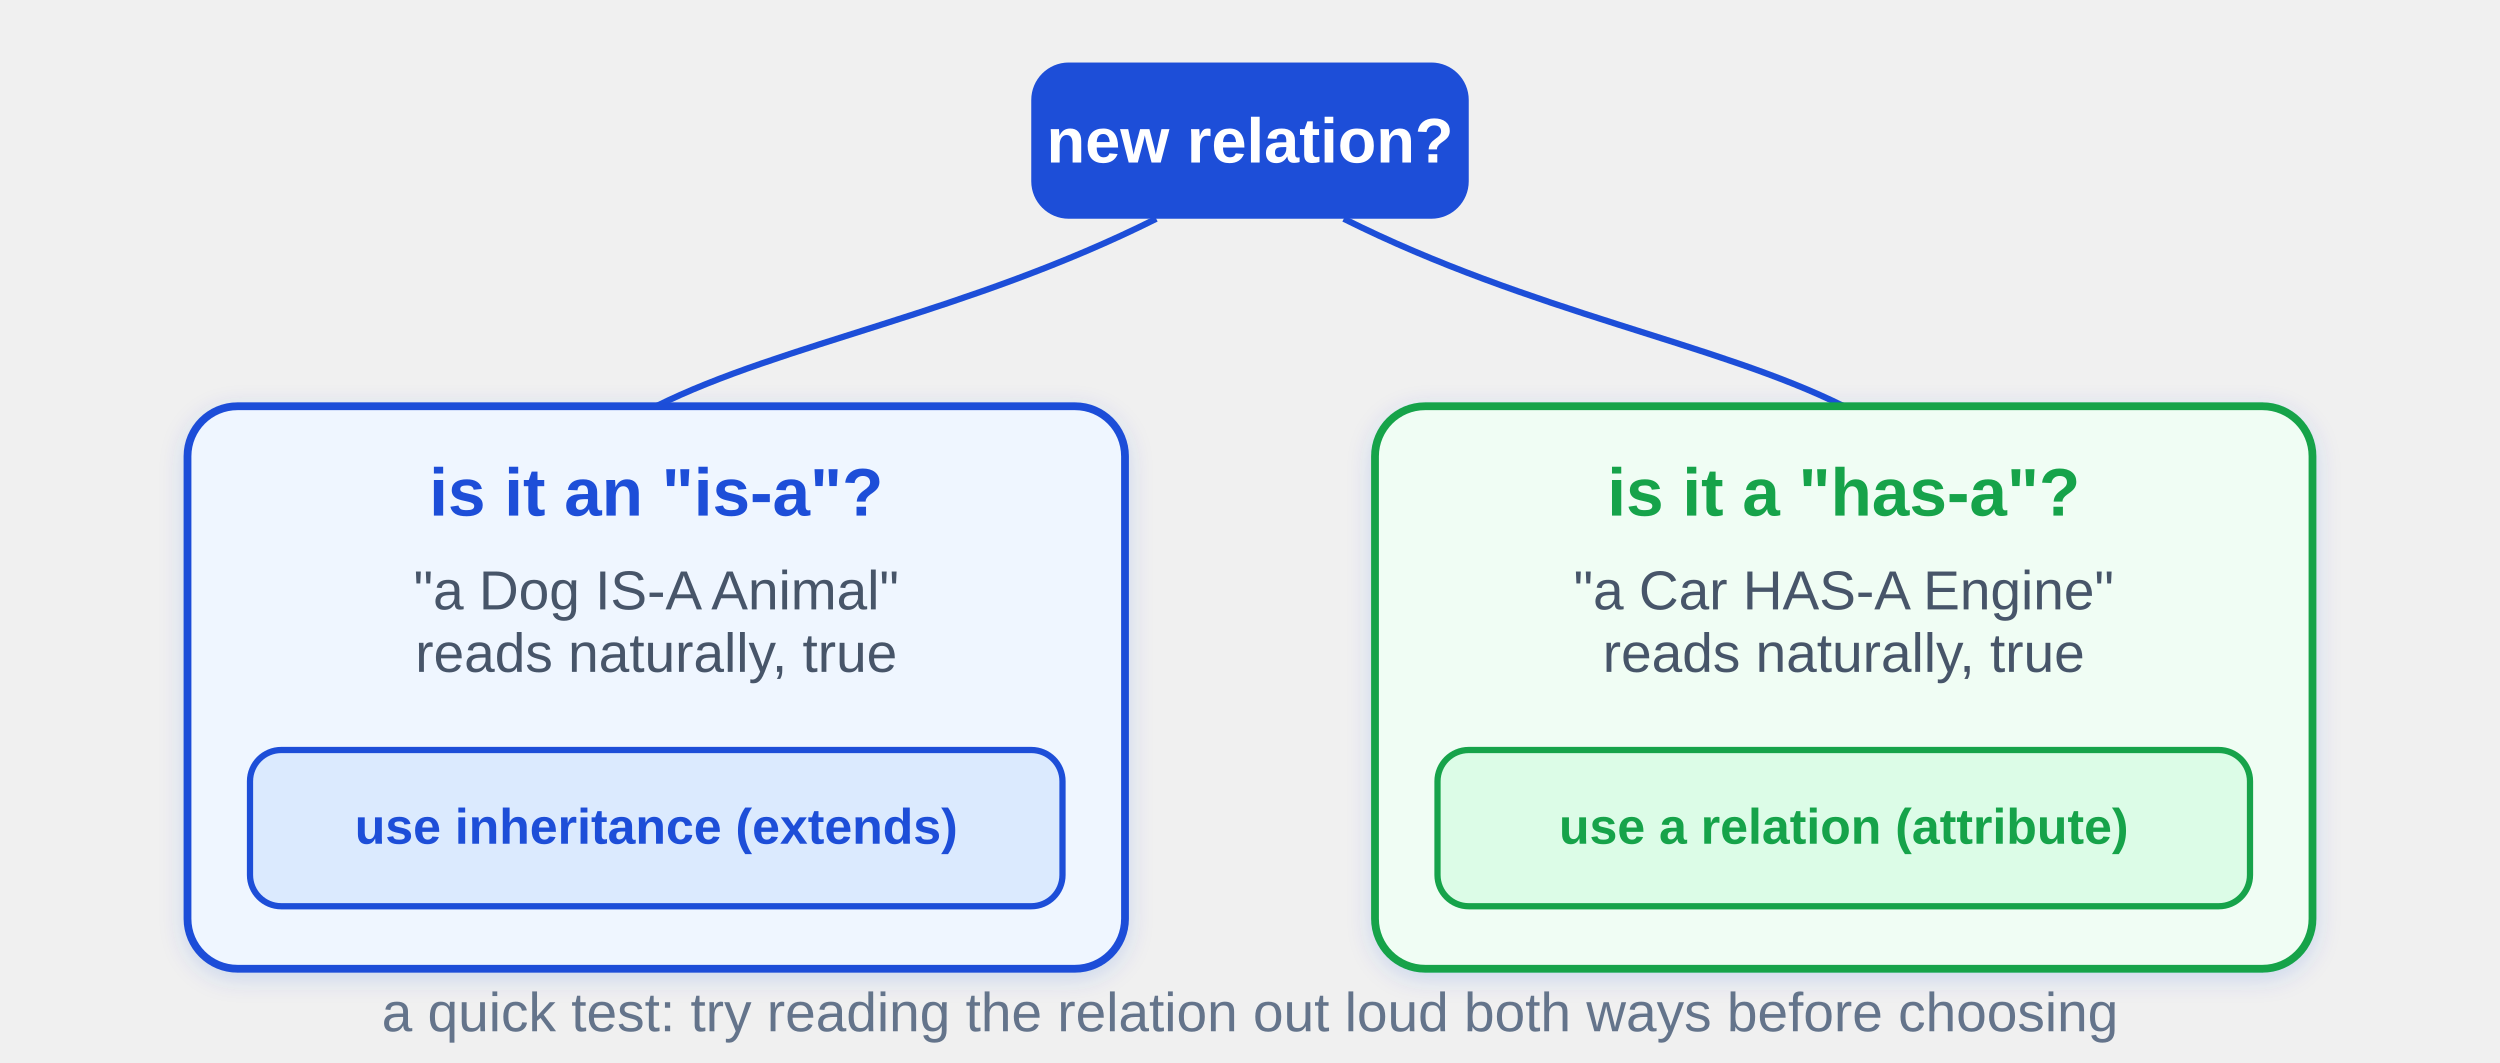
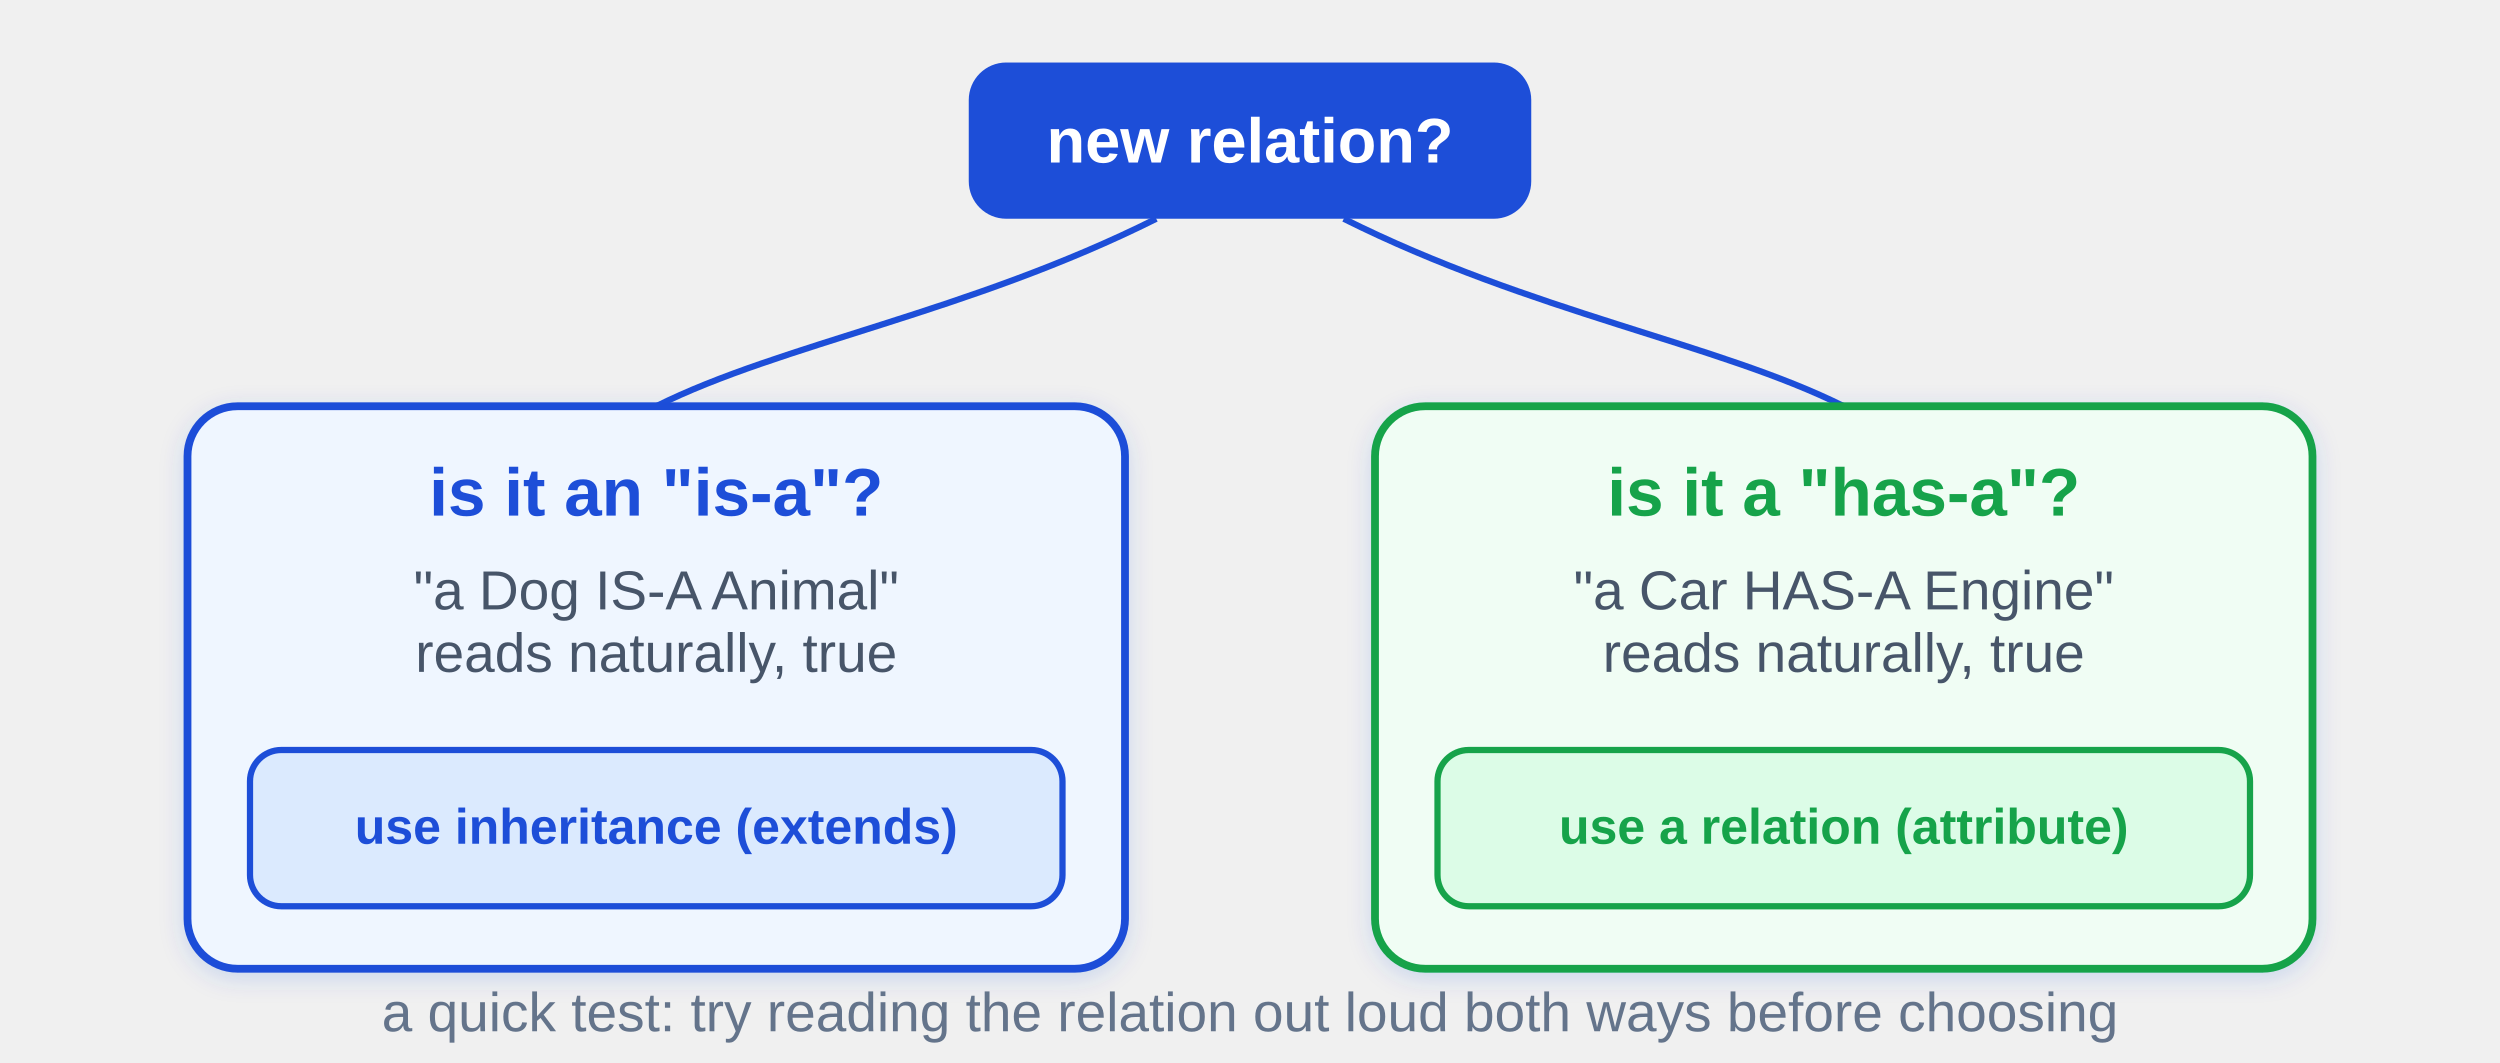
<svg xmlns="http://www.w3.org/2000/svg" viewBox="0 0 800 340" font-family="'Helvetica Neue', Arial, sans-serif">
  <defs>
    <filter id="softShadow" x="-30%" y="-30%" width="160%" height="160%">
      <feDropShadow dx="0" dy="2" stdDeviation="4" flood-color="#1d4ed8" flood-opacity="0.16" />
    </filter>
  </defs>
-   <rect x="330" y="20" width="140" height="50" rx="12" fill="#1d4ed8" />
+   <rect x="310" y="20" width="180" height="50" rx="12" fill="#1d4ed8" />
  <text x="400" y="52" text-anchor="middle" font-size="20.2" font-weight="700" fill="#ffffff">new relation?</text>
  <path d="M370,70 C310,100 250,110 210,130" fill="none" stroke="#1d4ed8" stroke-width="2" />
  <path d="M430,70 C490,100 550,110 590,130" fill="none" stroke="#1d4ed8" stroke-width="2" />
  <g filter="url(#softShadow)">
    <rect x="60" y="130" width="300" height="180" rx="16" fill="#eff6ff" stroke="#1d4ed8" stroke-width="2.5" />
  </g>
  <text x="210" y="165" text-anchor="middle" font-size="21.6" font-weight="700" fill="#1d4ed8">is it an "is-a"?</text>
  <text x="210" y="195" text-anchor="middle" font-size="17.6" fill="#475569">"a Dog IS-A Animal"</text>
  <text x="210" y="215" text-anchor="middle" font-size="17.6" fill="#475569">reads naturally, true</text>
  <rect x="80" y="240" width="260" height="50" rx="10" fill="#dbeafe" stroke="#1d4ed8" stroke-width="2" />
  <text x="210" y="270" text-anchor="middle" font-size="16" fill="#1d4ed8" font-weight="700">use inheritance (extends)</text>
  <g filter="url(#softShadow)">
    <rect x="440" y="130" width="300" height="180" rx="16" fill="#f0fdf4" stroke="#16a34a" stroke-width="2.5" />
  </g>
  <text x="590" y="165" text-anchor="middle" font-size="21.6" font-weight="700" fill="#16a34a">is it a "has-a"?</text>
  <text x="590" y="195" text-anchor="middle" font-size="17.6" fill="#475569">"a Car HAS-A Engine"</text>
  <text x="590" y="215" text-anchor="middle" font-size="17.6" fill="#475569">reads naturally, true</text>
  <rect x="460" y="240" width="260" height="50" rx="10" fill="#dcfce7" stroke="#16a34a" stroke-width="2" />
  <text x="590" y="270" text-anchor="middle" font-size="16" fill="#16a34a" font-weight="700">use a relation (attribute)</text>
  <text x="400" y="330" text-anchor="middle" font-size="17.6" fill="#64748b">a quick test: try reading the relation out loud both ways before choosing</text>
</svg>
